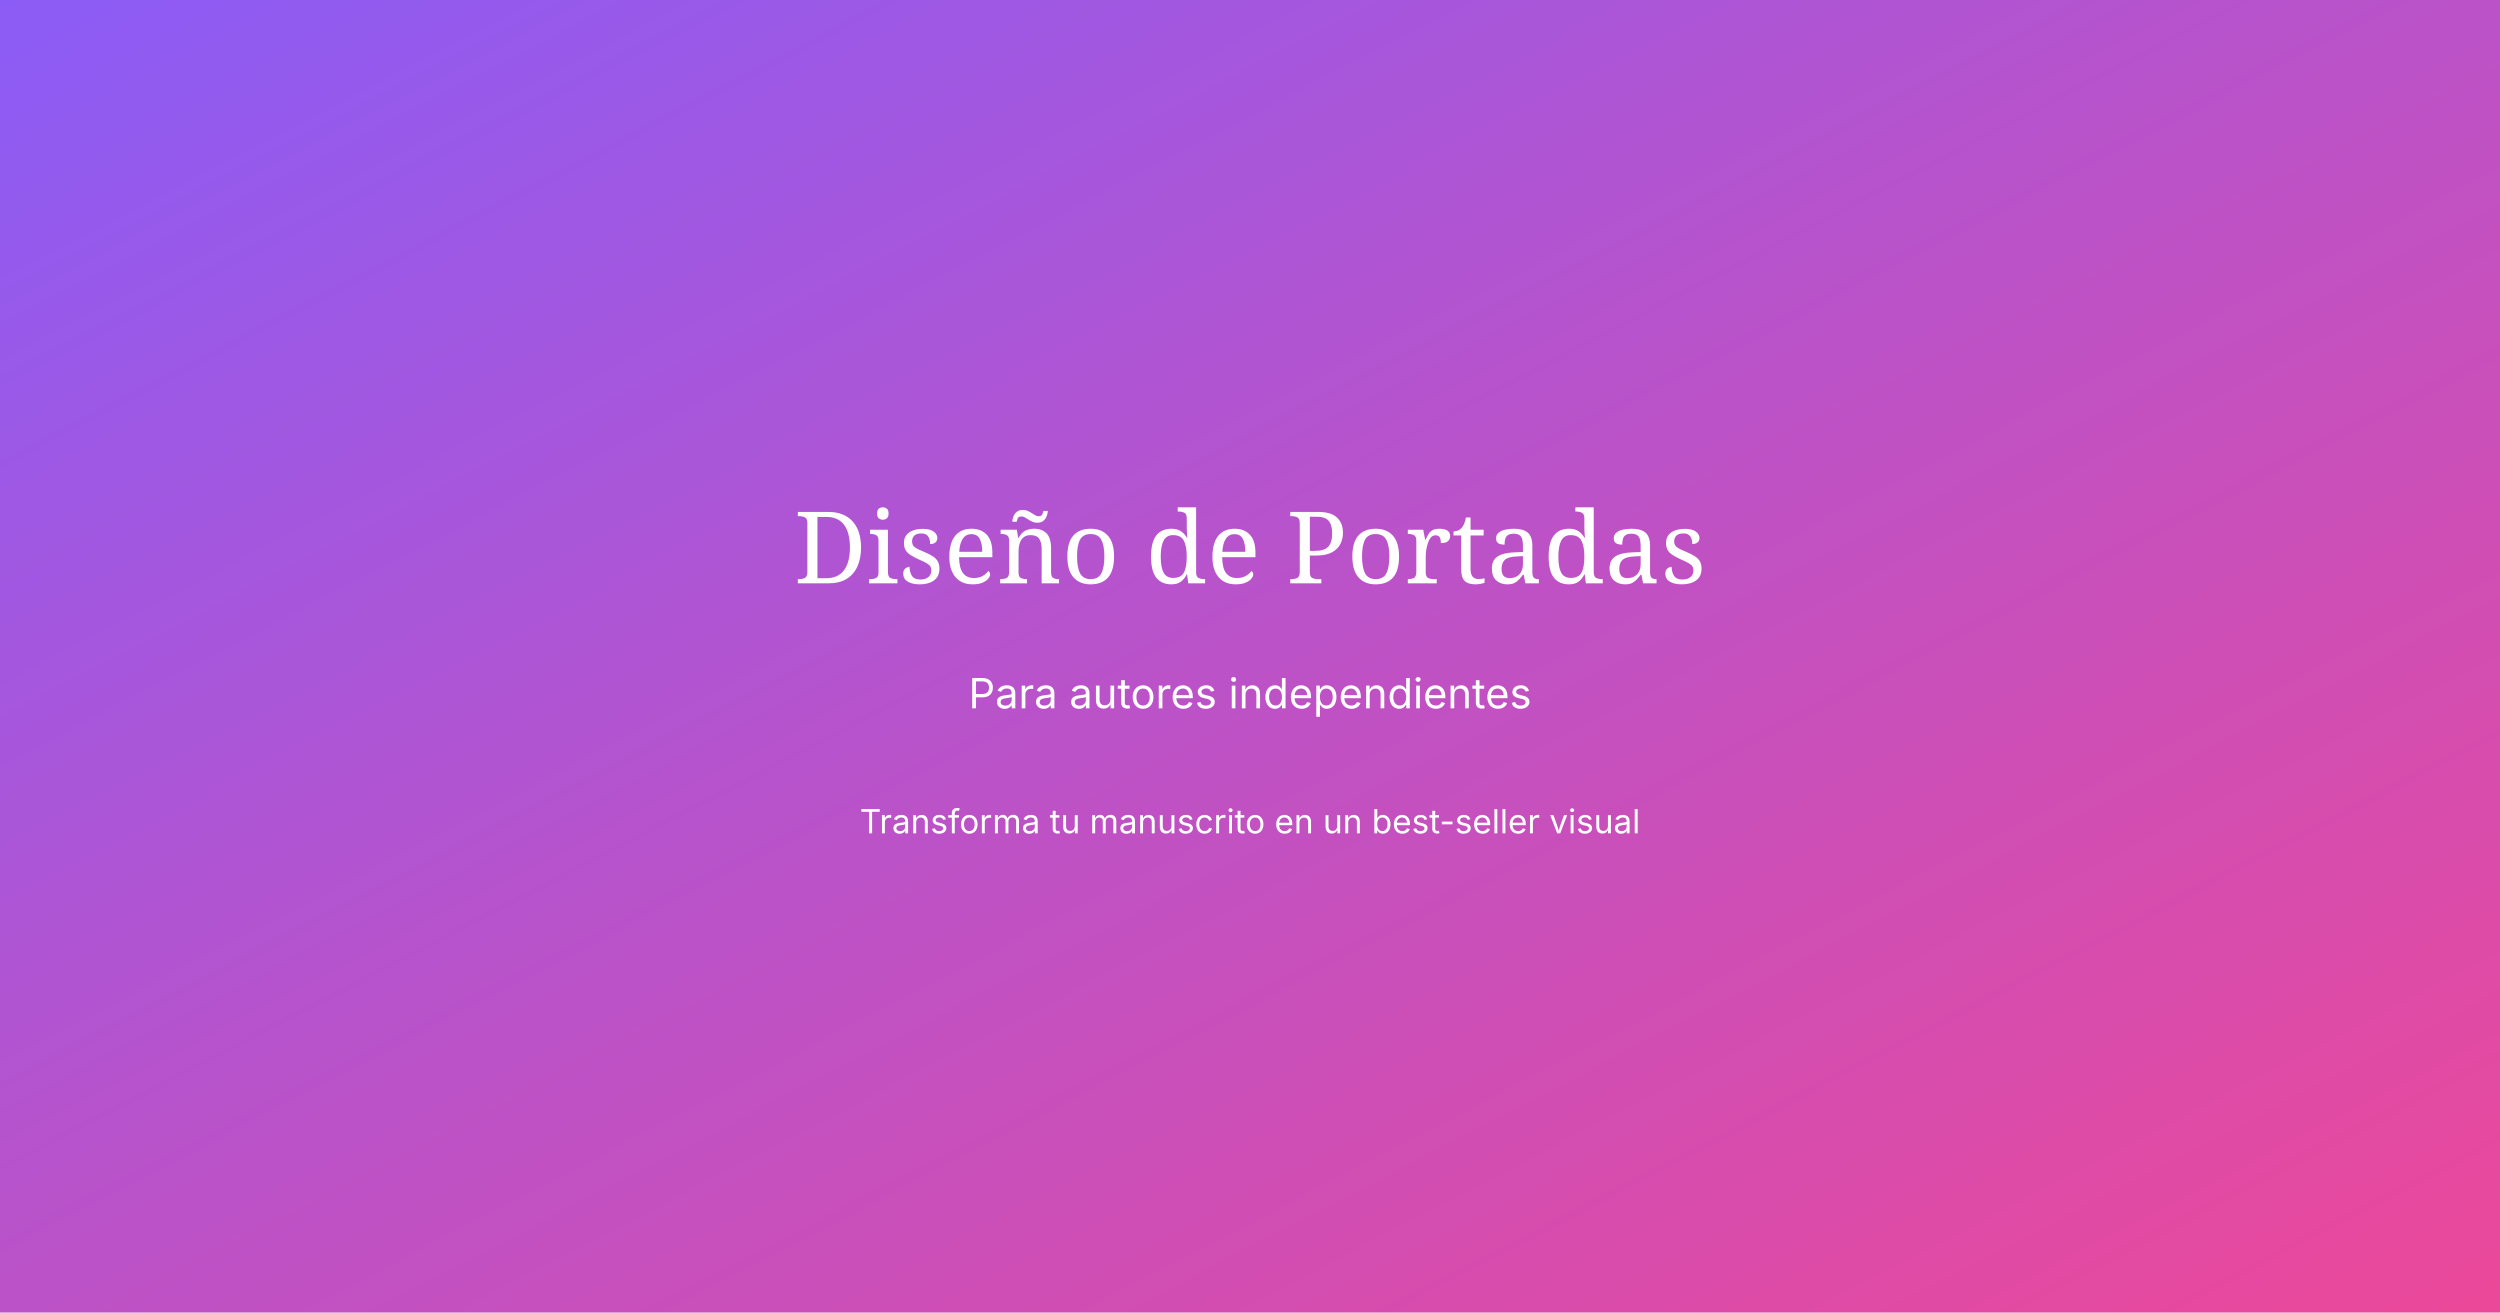
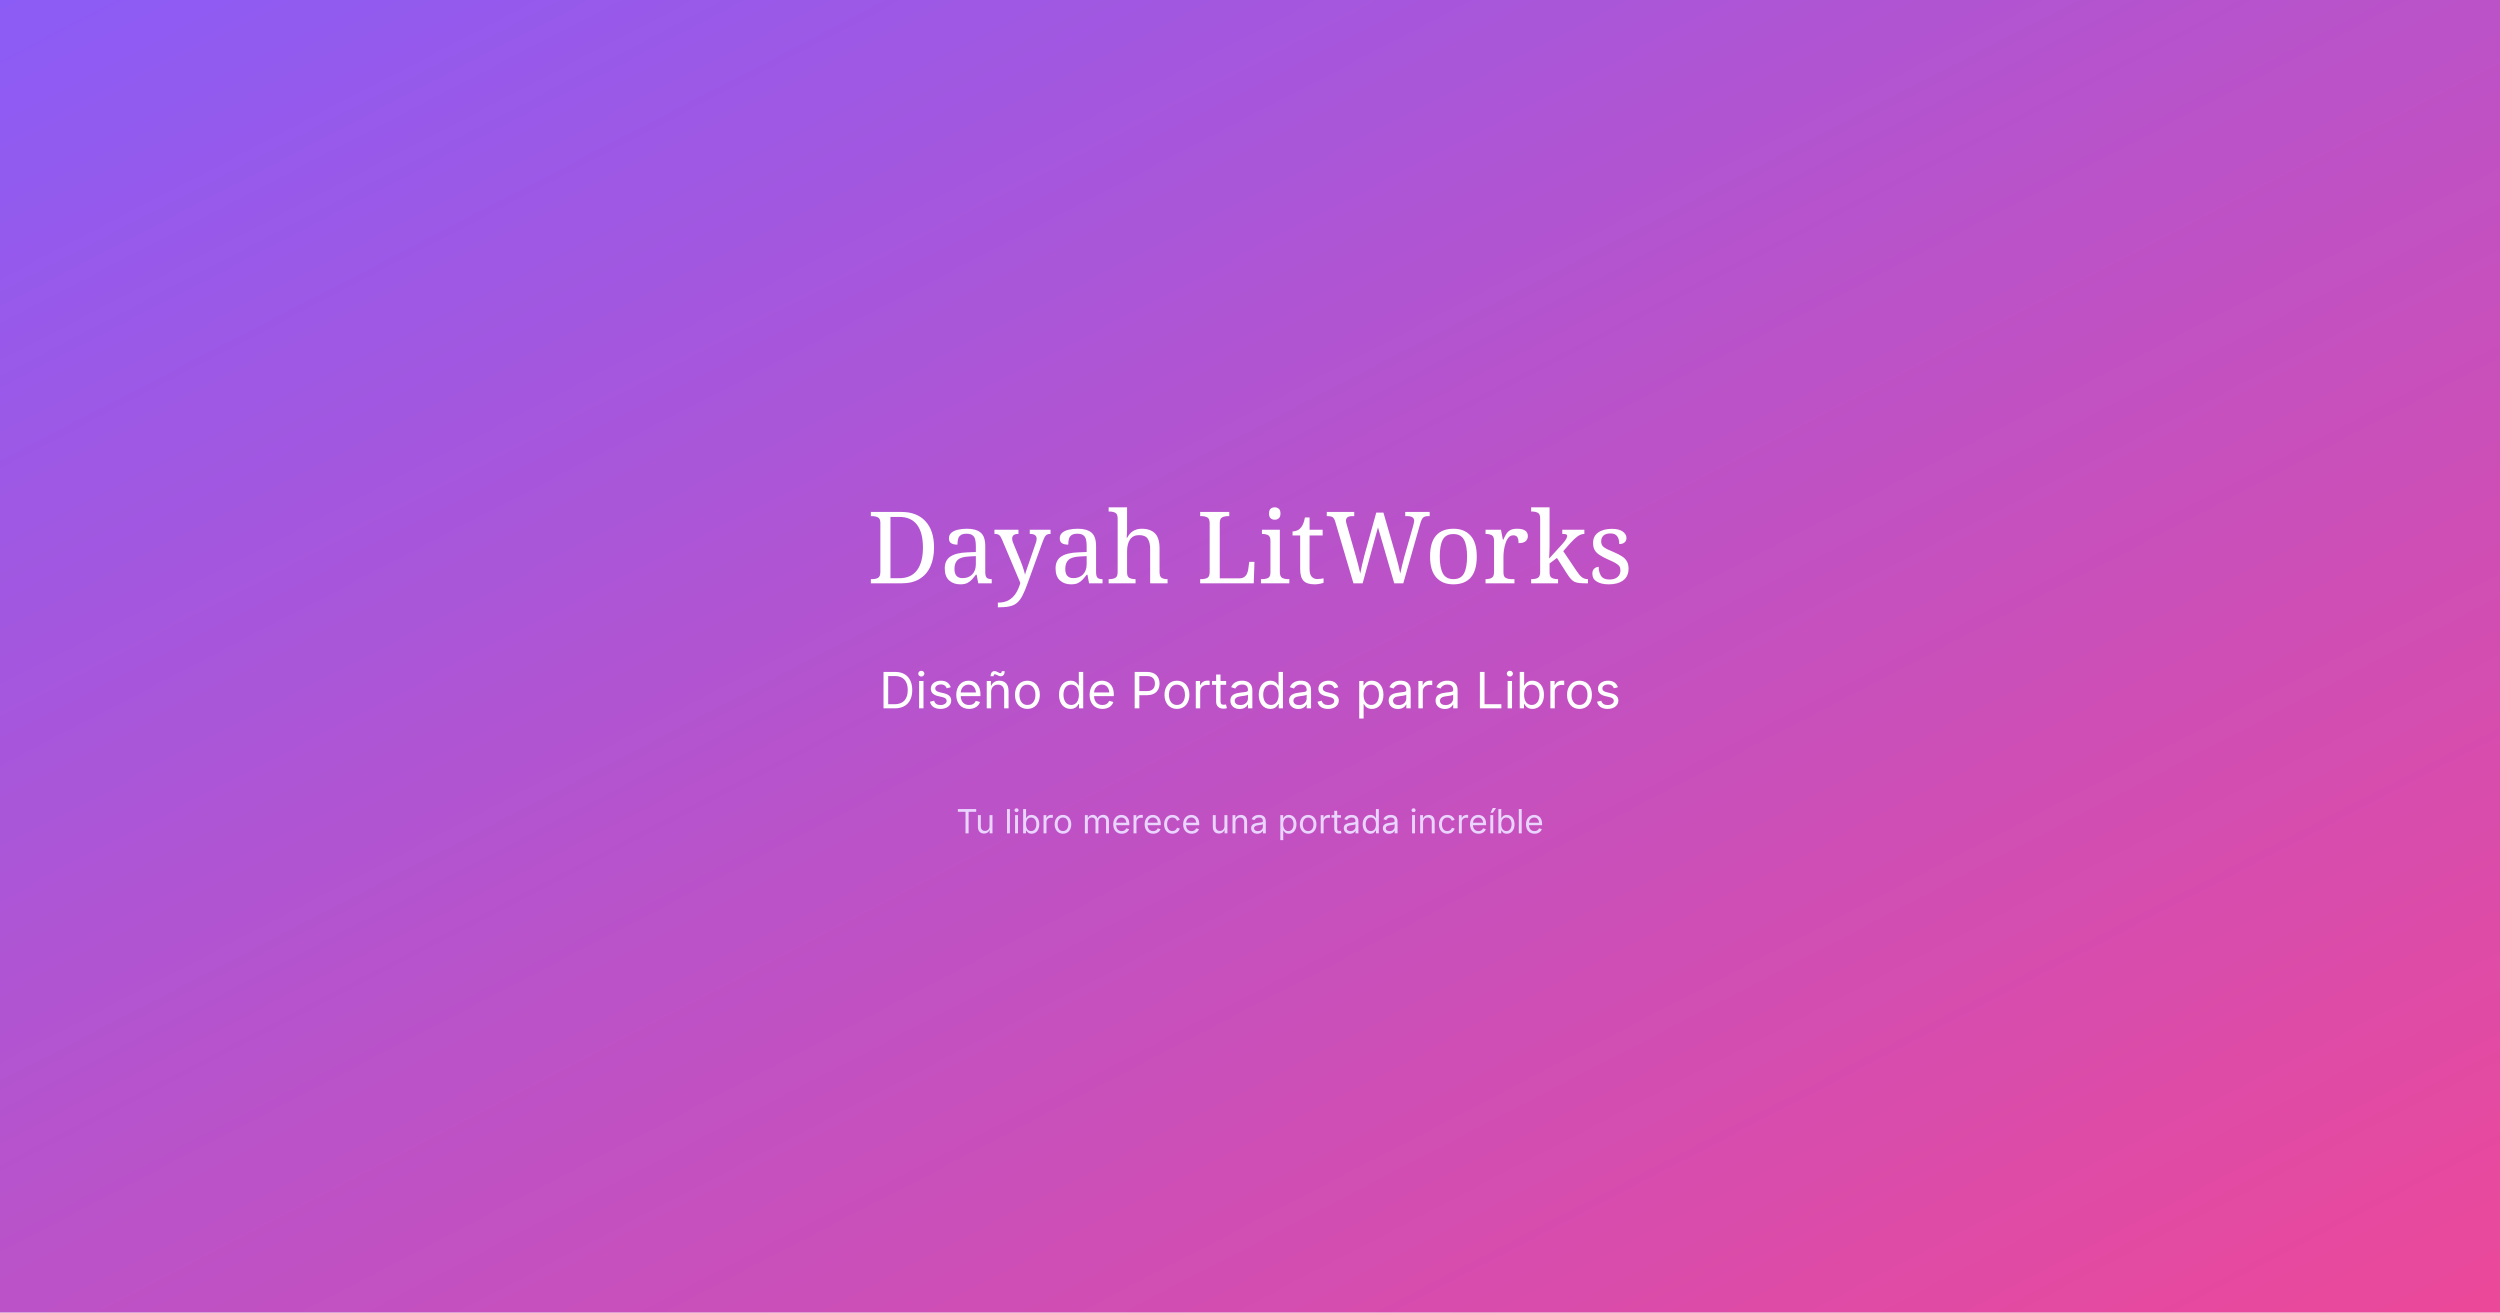
<svg xmlns="http://www.w3.org/2000/svg" width="1200" height="630">
  <defs>
    <linearGradient id="grad" x1="0%" y1="0%" x2="100%" y2="100%">
      <stop offset="0%" style="stop-color:#8B5CF6" />
      <stop offset="100%" style="stop-color:#EC4899" />
    </linearGradient>
  </defs>
  <rect width="1200" height="630" fill="url(#grad)" />
-   <text x="600" y="280" font-family="Georgia, serif" font-size="48" fill="white" text-anchor="middle">Diseño de Portadas</text>
-   <text x="600" y="340" font-family="Inter, sans-serif" font-size="20" fill="white" text-anchor="middle">Para autores independientes</text>
-   <text x="600" y="400" font-family="Inter, sans-serif" font-size="16" fill="white" text-anchor="middle">Transforma tu manuscrito en un best-seller visual</text>
+   <text x="600" y="280" font-family="Georgia, serif" font-size="48" fill="white" text-anchor="middle">Dayah LitWorks</text>
+   <text x="600" y="340" font-family="Inter, sans-serif" font-size="24" fill="white" text-anchor="middle">Diseño de Portadas para Libros</text>
+   <text x="600" y="400" font-family="Inter, sans-serif" font-size="16" fill="#e9d5ff" text-anchor="middle">Tu libro merece una portada increíble</text>
</svg>
